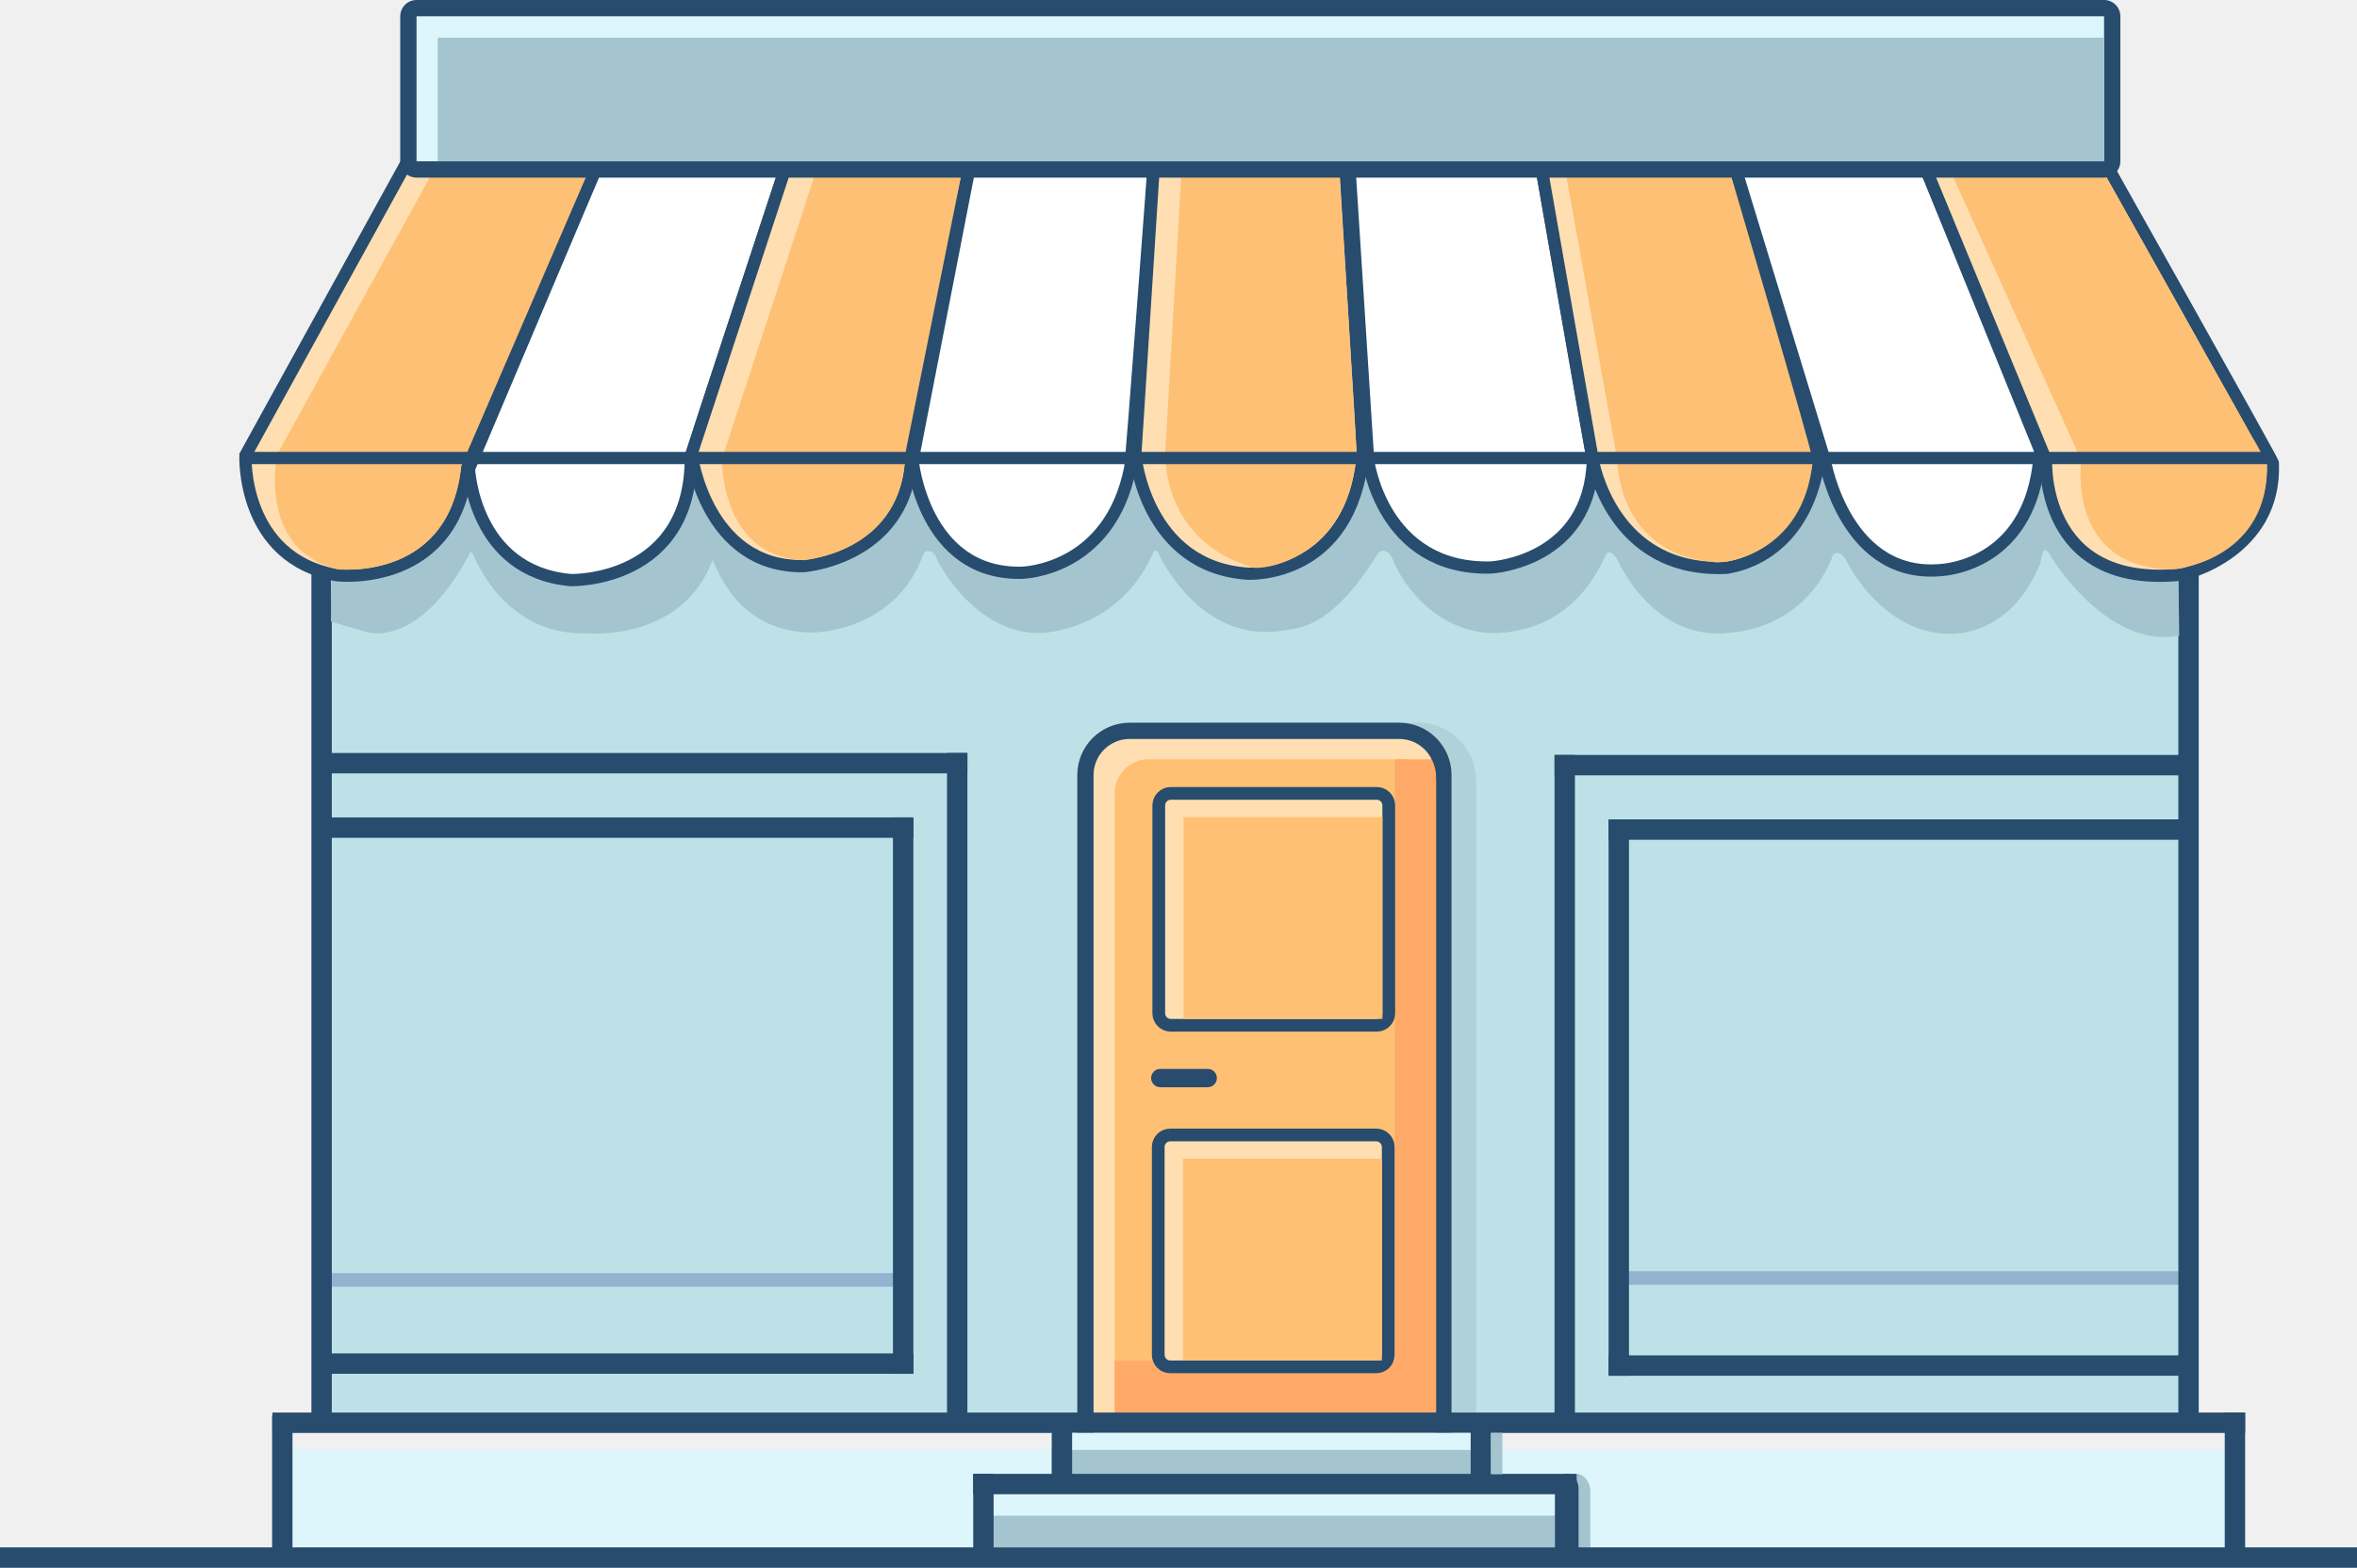
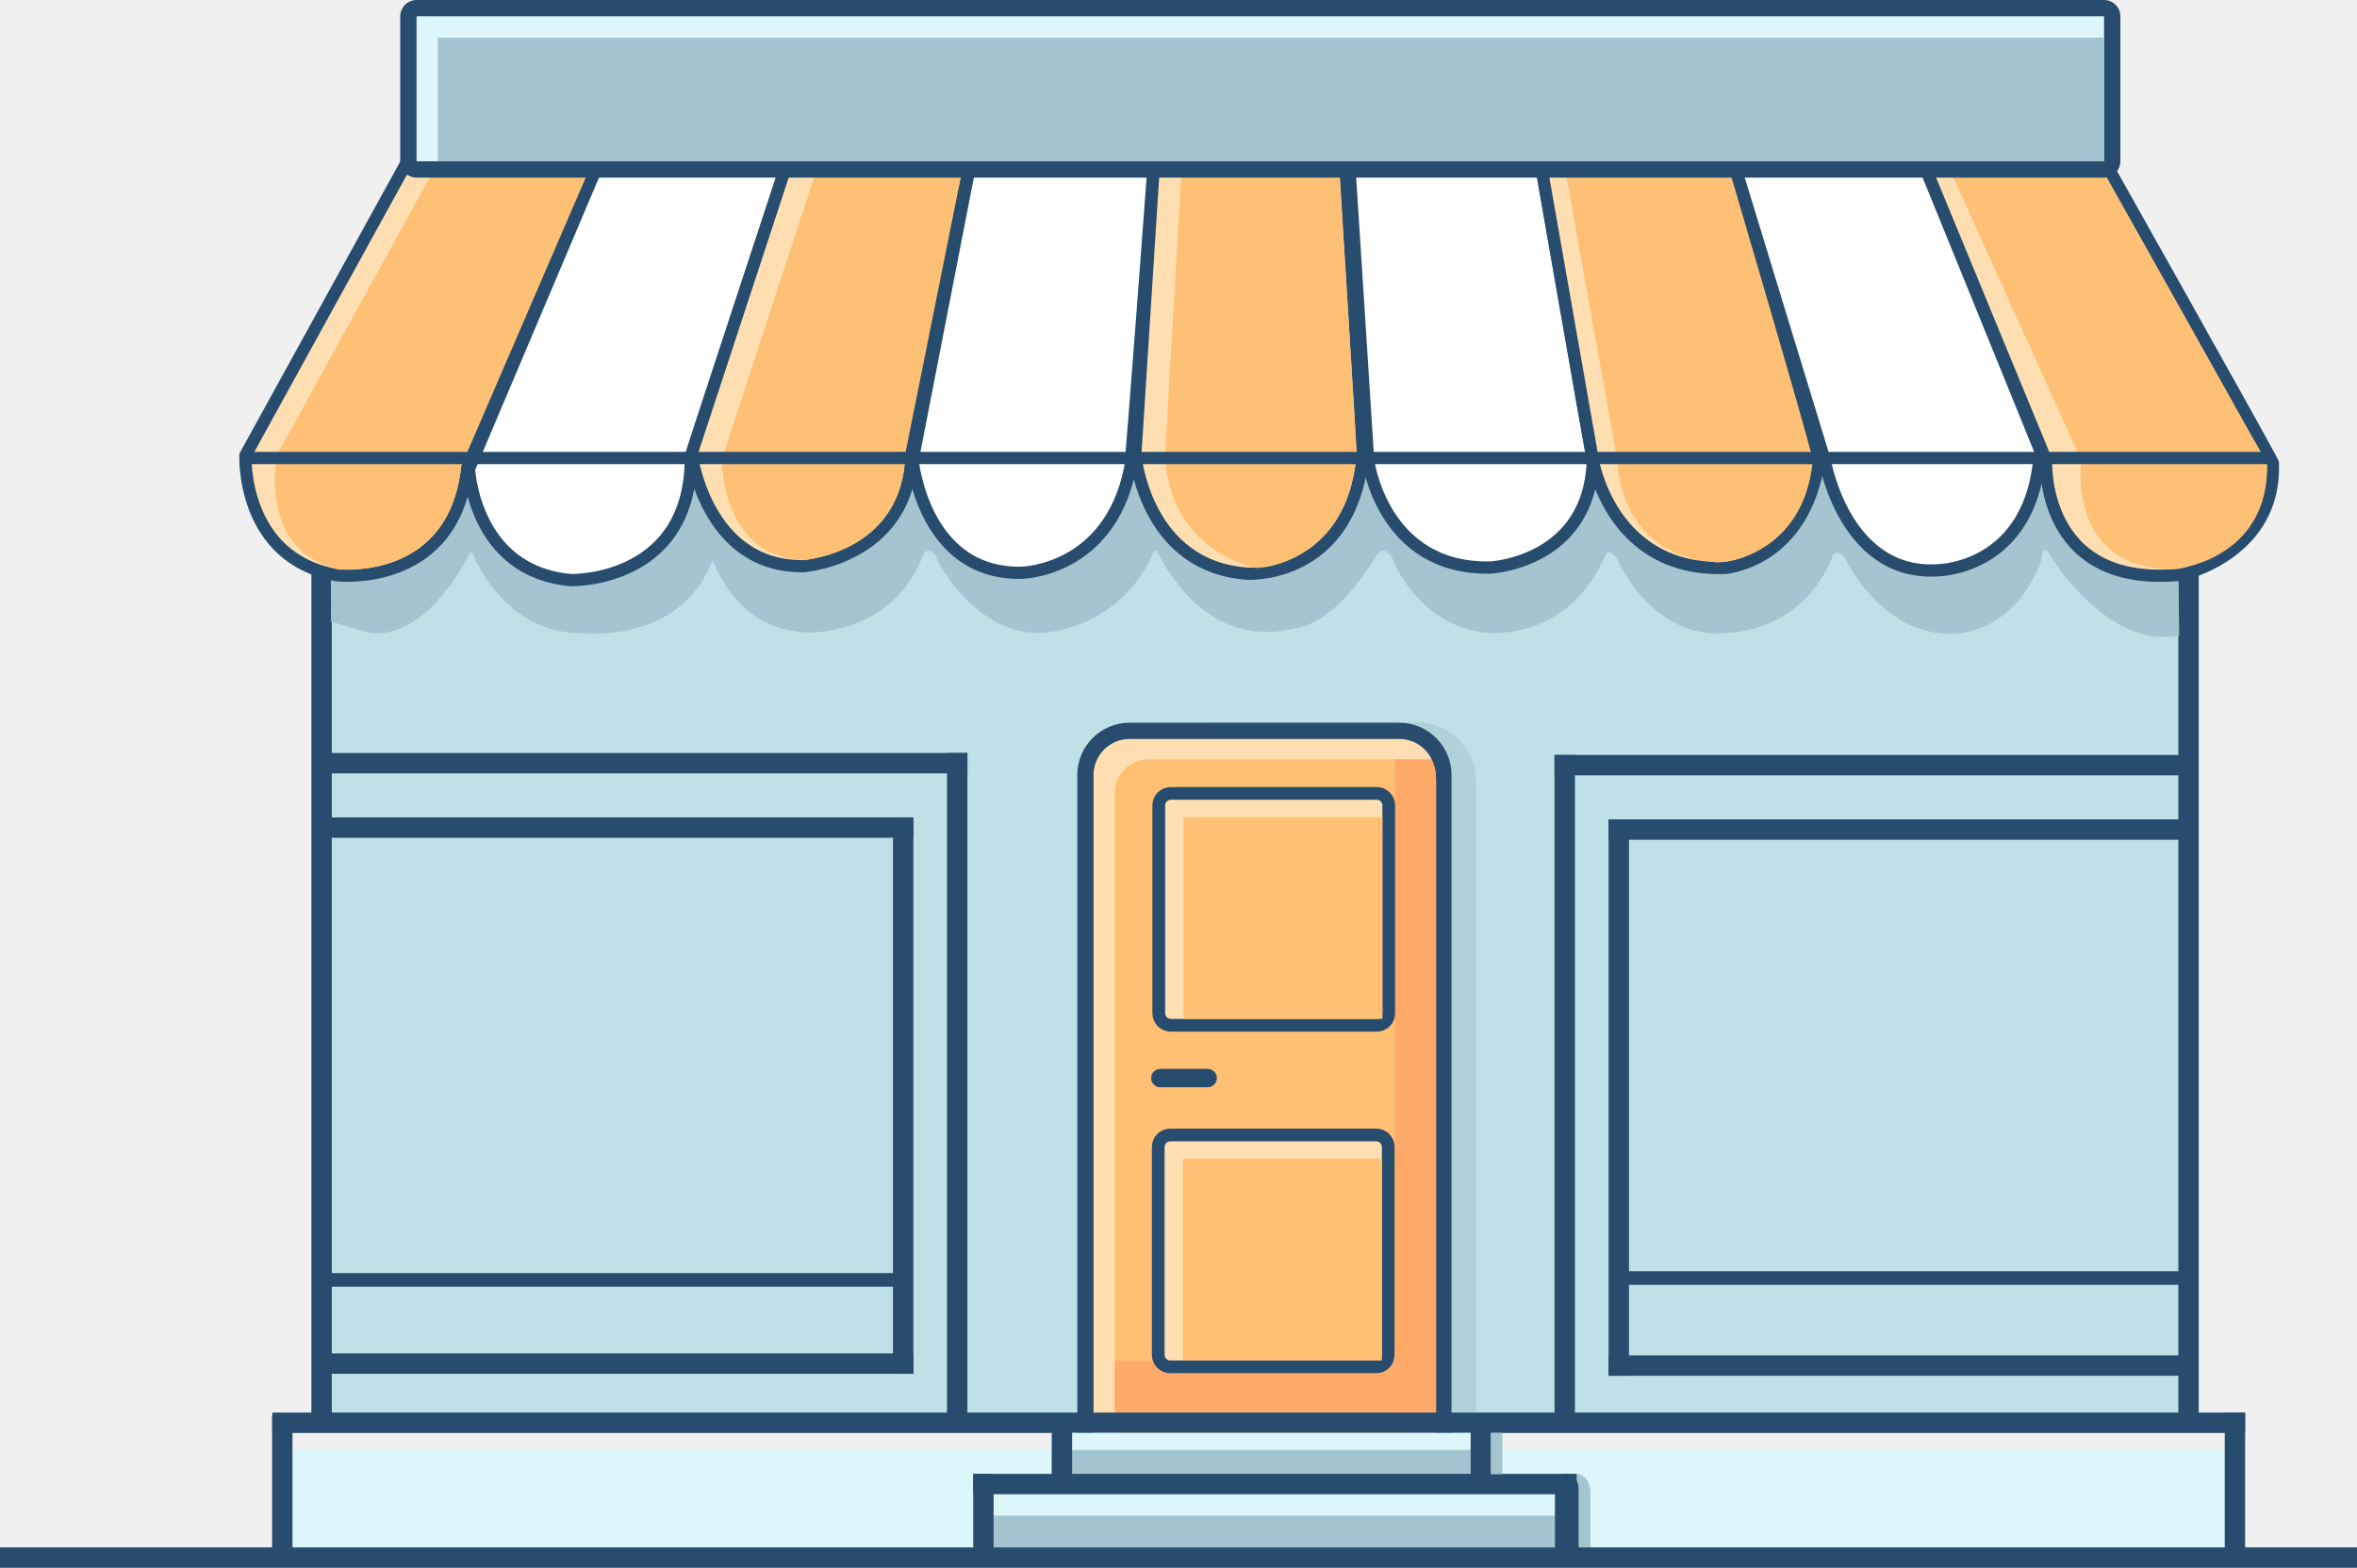
<svg xmlns="http://www.w3.org/2000/svg" viewBox="0 0 289.372 192.462" height="192.462" width="289.372" id="svg34" version="1.1">
  <defs id="defs38">
    <marker orient="auto" refY="0" refX="0" id="Arrow1Lend" style="overflow:visible">
      <path id="path2140" d="M 0,0 5,-5 -12.5,0 5,5 Z" style="fill-rule:evenodd;stroke:#000000;stroke-width:1pt" transform="matrix(-0.8,0,0,-0.8,-10,0)" />
    </marker>
    <marker orient="auto" refY="0" refX="0" id="Arrow1Lstart" style="overflow:visible">
      <path id="path2137" d="M 0,0 5,-5 -12.5,0 5,5 Z" style="fill-rule:evenodd;stroke:#000000;stroke-width:1pt" transform="matrix(0.8,0,0,0.8,10,0)" />
    </marker>
  </defs>
  <g id="g42">
    <g id="g2713" transform="matrix(1.226757,0,0,1.226757,-313.0161,-286.7633)">
      <rect style="fill:#bde1e6;fill-opacity:1;stroke:#a4c5cf;stroke-width:0.225;stroke-miterlimit:4;stroke-dasharray:none;stroke-opacity:1;paint-order:stroke markers fill" id="rect1434" width="187.369" height="101.614" x="286.732" y="274.831" />
      <rect style="fill:#ddf6fc;fill-opacity:1;stroke:#274c6e;stroke-width:0;stroke-linecap:round;stroke-linejoin:round;stroke-miterlimit:4;stroke-dasharray:none;stroke-opacity:1;paint-order:stroke fill markers" id="rect978-0-8" width="193.943" height="9.824" x="283.862" y="378.786" />
      <rect ry="5.869" y="306.062" x="370.17" height="75.216" width="32.72" id="rect1922-5" style="opacity:0.557;fill:#a4c5cf;fill-opacity:1;stroke:#274c6e;stroke-width:0;stroke-miterlimit:4;stroke-dasharray:none;stroke-opacity:1;paint-order:stroke markers fill" />
      <rect style="fill:#ffdfb1;fill-opacity:1;stroke:#274c6e;stroke-width:3.253;stroke-miterlimit:4;stroke-dasharray:none;stroke-opacity:1;paint-order:stroke markers fill" id="rect1922" width="34.199" height="72.87" x="364.598" y="307.705" ry="3.611" />
      <rect ry="3.395" y="309.733" x="366.709" height="68.513" width="32.15" id="rect1922-6" style="fill:#ffc073;fill-opacity:1;stroke:#274c6e;stroke-width:0;stroke-miterlimit:4;stroke-dasharray:none;stroke-opacity:1;paint-order:stroke markers fill" />
      <g id="g2111" transform="matrix(0.2039891,0,0,0.2039891,894.1017,235.9347)">
        <rect ry="0" y="361.816" x="-2447.908" height="338.749" width="20.256" id="rect1922-6-4" style="fill:#ffaa69;fill-opacity:1;stroke:#274c6e;stroke-width:0;stroke-miterlimit:4;stroke-dasharray:none;stroke-opacity:1;paint-order:stroke markers fill" />
        <rect transform="rotate(90)" style="fill:#ffaa69;fill-opacity:1;stroke:#274c6e;stroke-width:0;stroke-miterlimit:4;stroke-dasharray:none;stroke-opacity:1;paint-order:stroke markers fill" id="rect1922-6-4-1" width="25.37" height="155.608" x="656.915" y="2429.787" ry="0" />
      </g>
      <rect style="fill:#274c6e;fill-opacity:1;stroke:none;stroke-width:0.56;stroke-miterlimit:4;stroke-dasharray:none;stroke-opacity:1;paint-order:stroke markers fill" id="rect883-2-7-5-4-8-9-3-1-3-4-9" width="2.04" height="197.426" x="375.112" y="-479.845" ry="1.043" rx="0" transform="rotate(90)" />
      <rect transform="scale(-1)" rx="0" ry="0.846" y="-389.828" x="-479.845" height="14.717" width="2.04" id="rect883-2-7-5-4-8-9-3-1-3-4-7-6" style="fill:#274c6e;fill-opacity:1;stroke:none;stroke-width:0.153;stroke-miterlimit:4;stroke-dasharray:none;stroke-opacity:1" />
      <rect y="377.144" x="360.374" height="9.824" width="43.954" id="rect978-0-8-1" style="fill:#ddf6fc;fill-opacity:1;stroke:#274c6e;stroke-width:0;stroke-linecap:round;stroke-linejoin:round;stroke-miterlimit:4;stroke-dasharray:none;stroke-opacity:1;paint-order:stroke fill markers" />
      <rect style="fill:#a4c5cf;fill-opacity:1;stroke:#a4c5cf;stroke-width:0;stroke-linecap:round;stroke-linejoin:round;stroke-miterlimit:4;stroke-dasharray:none;stroke-opacity:1;paint-order:stroke fill markers" id="rect978-0-8-1-4" width="43.954" height="3.658" x="360.413" y="378.849" />
      <rect style="fill:#274c6e;fill-opacity:1;stroke:none;stroke-width:0.098;stroke-miterlimit:4;stroke-dasharray:none;stroke-opacity:1" id="rect883-2-7-5-4-8-9-3-1-3-4-7-6-8" width="2.04" height="6.06" x="-404.38" y="-382.509" ry="0" rx="0" transform="scale(-1)" />
      <rect transform="scale(-1)" rx="0" ry="0" y="-382.507" x="-362.453" height="6.06" width="2.04" id="rect883-2-7-5-4-8-9-3-1-3-4-7-6-8-1" style="fill:#274c6e;fill-opacity:1;stroke:none;stroke-width:0.098;stroke-miterlimit:4;stroke-dasharray:none;stroke-opacity:1" />
      <rect transform="scale(-1)" rx="1.415" ry="1.766" y="-390.312" x="-414.317" height="9.067" width="3.528" id="rect883-2-7-5-4-8-9-3-1-3-4-7-6-8-0" style="fill:#a4c5cf;fill-opacity:1;stroke:none;stroke-width:0.158;stroke-miterlimit:4;stroke-dasharray:none;stroke-opacity:1" />
      <rect transform="rotate(90)" rx="0" ry="1.02" y="-412.946" x="381.246" height="60.391" width="2.04" id="rect883-2-7-5-4-8-9-3-1-3-4-9-7" style="fill:#274c6e;fill-opacity:1;stroke:none;stroke-width:0.31;stroke-miterlimit:4;stroke-dasharray:none;stroke-opacity:1;paint-order:stroke markers fill" />
      <rect y="385.428" x="353.099" height="3.189" width="58.883" id="rect978-0-8-1-4-0" style="fill:#a4c5cf;fill-opacity:1;stroke:#a4c5cf;stroke-width:0;stroke-linecap:round;stroke-linejoin:round;stroke-miterlimit:4;stroke-dasharray:none;stroke-opacity:1;paint-order:stroke fill markers" />
      <rect style="fill:#274c6e;fill-opacity:1;stroke:none;stroke-width:0.121;stroke-miterlimit:4;stroke-dasharray:none;stroke-opacity:1" id="rect883-2-7-5-4-8-9-3-1-3-4-7-6-8-0-2" width="2.04" height="9.193" x="-354.595" y="-390.439" ry="1.547" rx="0" transform="scale(-1)" />
      <rect transform="scale(-1)" rx="0" ry="0" y="-381.278" x="-405.513" height="4.133" width="1.145" id="rect883-2-7-5-4-8-9-3-1-3-4-7-6-8-16" style="fill:#a4c5cf;fill-opacity:1;stroke:none;stroke-width:0.061;stroke-miterlimit:4;stroke-dasharray:none;stroke-opacity:1" />
      <rect style="fill:#274c6e;fill-opacity:1;stroke:none;stroke-width:0.128;stroke-miterlimit:4;stroke-dasharray:none;stroke-opacity:1" id="rect883-2-7-5-4-8-9-3-1-3-4-7-6-8-0-7" width="2.364" height="8.943" x="-413.138" y="-390.197" ry="1.488" rx="1.182" transform="scale(-1)" />
-       <rect transform="rotate(-90)" style="fill:#93b3d1;fill-opacity:1;stroke:none;stroke-width:0.137;stroke-miterlimit:4;stroke-dasharray:none;stroke-opacity:1" id="rect883-2-7-5-4-8-9-3-2-5-6-3" width="1.36" height="57.295" x="-362.518" y="288.241" ry="0" rx="0" />
+       <rect transform="rotate(-90)" style="fill:#274c6e;fill-opacity:1;stroke:none;stroke-width:0.137;stroke-miterlimit:4;stroke-dasharray:none;stroke-opacity:1" id="rect883-2-7-5-4-8-9-3-2-5-6-3" width="1.36" height="57.295" x="-362.518" y="288.241" ry="0" rx="0" />
      <rect rx="0" ry="0" y="277.226" x="286.324" height="98.782" width="2.04" id="rect883-2-7-5-4-8-9-3-2" style="fill:#274c6e;fill-opacity:1;stroke:none;stroke-width:0.396;stroke-miterlimit:4;stroke-dasharray:none;stroke-opacity:1" />
-       <rect rx="0" ry="0" y="416.924" x="-362.329" height="57.295" width="1.36" id="rect883-2-7-5-4-8-9-3-2-5-6" style="fill:#93b3d1;fill-opacity:1;stroke:none;stroke-width:0.137;stroke-miterlimit:4;stroke-dasharray:none;stroke-opacity:1" transform="rotate(-90)" />
+       <rect rx="0" ry="0" y="416.924" x="-362.329" height="57.295" width="1.36" id="rect883-2-7-5-4-8-9-3-2-5-6" style="fill:#274c6e;fill-opacity:1;stroke:none;stroke-width:0.137;stroke-miterlimit:4;stroke-dasharray:none;stroke-opacity:1" transform="rotate(-90)" />
      <rect style="fill:#274c6e;fill-opacity:1;stroke:none;stroke-width:0.402;stroke-miterlimit:4;stroke-dasharray:none;stroke-opacity:1" id="rect883-2-7-5-4-8-9-3-2-5" width="2.04" height="102.003" x="473.163" y="274.772" ry="0" rx="0" />
      <rect rx="0" ry="1.02" y="315.753" x="416.142" height="55.676" width="2.04" id="rect883-2-7-5-4-8-9-3-2-5-68" style="fill:#274c6e;fill-opacity:1;stroke:none;stroke-width:0.297;stroke-miterlimit:4;stroke-dasharray:none;stroke-opacity:1" />
      <rect style="fill:#274c6e;fill-opacity:1;stroke:none;stroke-width:0.327;stroke-miterlimit:4;stroke-dasharray:none;stroke-opacity:1" id="rect883-2-7-5-4-8-9-3-2-5-68-3" width="2.04" height="67.271" x="410.733" y="309.306" ry="1.232" rx="0" />
      <rect rx="0" ry="1.177" y="-474.96" x="309.306" height="64.227" width="2.04" id="rect883-2-7-5-4-8-9-3-2-5-68-3-4" style="fill:#274c6e;fill-opacity:1;stroke:none;stroke-width:0.319;stroke-miterlimit:4;stroke-dasharray:none;stroke-opacity:1" transform="rotate(90)" />
      <rect transform="rotate(90)" style="fill:#274c6e;fill-opacity:1;stroke:none;stroke-width:0.305;stroke-miterlimit:4;stroke-dasharray:none;stroke-opacity:1" id="rect883-2-7-5-4-8-9-3-2-5-68-3-4-4" width="2.04" height="58.53" x="315.753" y="-474.671" ry="1.072" rx="0" />
      <rect rx="0" ry="1.072" y="-474.671" x="369.389" height="58.53" width="2.04" id="rect883-2-7-5-4-8-9-3-2-5-68-3-4-4-0" style="fill:#274c6e;fill-opacity:1;stroke:none;stroke-width:0.305;stroke-miterlimit:4;stroke-dasharray:none;stroke-opacity:1" transform="rotate(90)" />
      <rect style="fill:#274c6e;fill-opacity:1;stroke:none;stroke-width:0.297;stroke-miterlimit:4;stroke-dasharray:none;stroke-opacity:1" id="rect883-2-7-5-4-8-9-3-2-5-68-7" width="2.04" height="55.676" x="-346.564" y="315.556" ry="1.02" rx="0" transform="scale(-1,1)" />
      <rect rx="0" ry="1.234" y="309.109" x="-351.973" height="67.364" width="2.04" id="rect883-2-7-5-4-8-9-3-2-5-68-3-7" style="fill:#274c6e;fill-opacity:1;stroke:none;stroke-width:0.327;stroke-miterlimit:4;stroke-dasharray:none;stroke-opacity:1" transform="scale(-1,1)" />
      <rect transform="matrix(0,1,1,0,0,0)" style="fill:#274c6e;fill-opacity:1;stroke:none;stroke-width:0.321;stroke-miterlimit:4;stroke-dasharray:none;stroke-opacity:1" id="rect883-2-7-5-4-8-9-3-2-5-68-3-4-3" width="2.04" height="65.024" x="309.109" y="286.949" ry="1.191" rx="0" />
      <rect rx="0" ry="1.082" y="287.476" x="315.556" height="59.088" width="2.04" id="rect883-2-7-5-4-8-9-3-2-5-68-3-4-4-4" style="fill:#274c6e;fill-opacity:1;stroke:none;stroke-width:0.306;stroke-miterlimit:4;stroke-dasharray:none;stroke-opacity:1" transform="matrix(0,1,1,0,0,0)" />
      <rect transform="matrix(0,1,1,0,0,0)" style="fill:#274c6e;fill-opacity:1;stroke:none;stroke-width:0.307;stroke-miterlimit:4;stroke-dasharray:none;stroke-opacity:1" id="rect883-2-7-5-4-8-9-3-2-5-68-3-4-4-0-3" width="2.04" height="59.344" x="369.192" y="287.221" ry="1.087" rx="0" />
      <rect transform="rotate(90)" rx="0" ry="0.991" y="-491.041" x="388.604" height="235.884" width="2.04" id="rect883-2-7-5-4-8-9-3-1-3-5" style="fill:#274c6e;fill-opacity:1;stroke:none;stroke-width:0.612;stroke-miterlimit:4;stroke-dasharray:none;stroke-opacity:1" />
      <rect style="fill:#274c6e;fill-opacity:1;stroke:none;stroke-width:0.153;stroke-miterlimit:4;stroke-dasharray:none;stroke-opacity:1" id="rect883-2-7-5-4-8-9-3-1-3-4-7-6-5" width="2.04" height="14.717" x="-284.429" y="-390.125" ry="0.846" rx="0" transform="scale(-1)" />
      <path style="fill:#274c6e;fill-opacity:1;stroke:#000000;stroke-width:0;stroke-linecap:butt;stroke-linejoin:miter;stroke-miterlimit:4;stroke-dasharray:none;stroke-opacity:1" d="m 398.411,309.699 c 0,0 0.513,0.857 0.478,2.024 0.459,-0.038 0.663,-1.294 0.669,-1.339 0.006,-0.044 0.131,-0.446 -0.032,-0.535 -0.163,-0.089 -0.427,-0.182 -0.488,-0.21 -0.061,-0.029 -0.615,0.067 -0.628,0.061 z" id="path2025" />
      <g id="g2063" transform="matrix(0.2123103,0,0,0.2123103,893.1647,460.9903)">
        <rect style="opacity:1;fill:#ffdfb1;fill-opacity:1;stroke:#274c6e;stroke-width:12;stroke-miterlimit:4;stroke-dasharray:none;stroke-opacity:1;paint-order:stroke markers fill" id="rect1922-7" width="102.414" height="103.297" x="-2455.852" y="-693.333" ry="2.665" />
        <rect ry="0" y="-685.148" x="-2447.207" height="95.107" width="93.782" id="rect1922-7-2" style="opacity:1;fill:#ffc073;fill-opacity:1;stroke:#274c6e;stroke-width:0;stroke-miterlimit:4;stroke-dasharray:none;stroke-opacity:1;paint-order:stroke markers fill" />
      </g>
      <g transform="matrix(0.2123103,0,0,0.2123103,893.1107,495.1723)" id="g2063-9">
        <rect ry="2.665" y="-693.333" x="-2455.852" height="103.297" width="102.414" id="rect1922-7-27" style="opacity:1;fill:#ffdfb1;fill-opacity:1;stroke:#274c6e;stroke-width:12;stroke-miterlimit:4;stroke-dasharray:none;stroke-opacity:1;paint-order:stroke markers fill" />
        <rect style="opacity:1;fill:#ffc073;fill-opacity:1;stroke:#274c6e;stroke-width:0;stroke-miterlimit:4;stroke-dasharray:none;stroke-opacity:1;paint-order:stroke markers fill" id="rect1922-7-2-3" width="93.782" height="95.107" x="-2447.207" y="-685.148" ry="0" />
      </g>
      <rect style="fill:#274c6e;fill-opacity:1;stroke:#274c6e;stroke-width:0;stroke-miterlimit:4;stroke-dasharray:none;stroke-opacity:1;paint-order:stroke markers fill" id="rect2115" width="6.58" height="1.836" x="370.36" y="340.722" ry="0.918" />
      <path style="opacity:1;fill:#a4c5cf;fill-opacity:1;stroke:#000000;stroke-width:0;stroke-linecap:butt;stroke-linejoin:miter;stroke-miterlimit:4;stroke-dasharray:none;stroke-opacity:1" d="m 291.493,296.907 c 0,0 5.38,2.301 10.757,-7.907 -0.312,0.156 -0.046,-0.173 0.227,0.177 0.136,0.312 3.177,8.228 11.36,7.955 0.429,0.039 9.746,0.797 12.707,-7.541 -0.195,0.078 -0.532,-0.76 -0.143,0.019 0.662,1.481 2.71,7.21 9.723,7.444 0.779,0.039 8.767,-0.156 11.494,-7.987 0.39,-0.312 0.818,-0.195 1.169,0.273 0.117,0.701 4.443,8.714 11.551,7.667 0.276,-0.11 6.888,-0.661 10.139,-7.714 0.165,-0.441 0.276,-0.606 0.551,-0.275 0.22,0.386 4.188,9.257 12.673,7.824 0.937,-0.275 4.408,0.276 9.257,-7.549 0.165,-0.331 0.937,-0.937 1.598,0.441 0.386,1.267 3.637,7.384 10.304,7.384 0.937,-0.11 7.549,0.055 11.02,-7.88 0.11,-0.276 0.496,-0.441 1.102,0.441 0.331,0.716 3.857,8.376 11.461,7.384 1.047,-0.11 7.163,-0.661 10.029,-7.384 0.055,-0.771 0.882,-0.771 1.378,0 0.331,0.771 4.243,8.265 11.571,7.439 1.763,-0.276 5.522,-1.275 7.892,-6.895 0.276,-0.771 0.176,-2.053 0.947,-1.061 0.165,0.441 5.882,9.626 12.99,8.194 0,-0.827 -0.086,-5.431 -0.086,-5.431 l -0.033,-11.557 c 0,0 -5.391,0.363 -7.884,-0.338 -2.494,-0.701 -171.164,-4.52 -171.164,-4.52 0,0 -7.467,7.083 -6.585,6.642 0.882,-0.441 0.783,13.81 0.783,13.81" id="path2473" />
      <g id="shadow" transform="matrix(0.2039891,0,0,0.2039891,893.9693,252.1591)">
        <path id="path2117-3-3" d="m -2834.432,-18.594 -67.078,158.346 c 0,0 2.233,50.319 49.823,54.6 1.43,0.117 59.492,0.816 59.01,-60.805 0.01,-0.401 49.959,-152.164 49.959,-152.164" style="fill:#ffffff;fill-opacity:1;stroke:#274c6e;stroke-width:6;stroke-linecap:butt;stroke-linejoin:miter;stroke-miterlimit:4;stroke-dasharray:none;stroke-opacity:1" />
        <path style="fill:#ffdfb1;fill-opacity:1;stroke:#274c6e;stroke-width:6;stroke-linecap:butt;stroke-linejoin:miter;stroke-miterlimit:4;stroke-dasharray:none;stroke-opacity:1" d="m -2929.682,-14.844 -81.5,148 c 0,0 -2.239,50.319 44.784,58.804 1.414,0.243 59.185,6.089 64.17,-55.331 0.044,-0.398 67.796,-155.223 67.796,-155.223" id="path2117-59" />
        <path id="path2117-9-8" d="m -2918.653,-7.066 -77.031,139.955 c 0,0 -9.904,47.112 30.36,56.298 3.465,0.044 54.372,4.221 60.054,-50.823 l 64.738,-150.05" style="fill:#fec075;fill-opacity:1;stroke:#274c6e;stroke-width:0;stroke-linecap:butt;stroke-linejoin:miter;stroke-miterlimit:4;stroke-dasharray:none;stroke-opacity:1" />
        <g id="g2153-3-2" transform="rotate(-10.87063,5244.803,-2751.123)" style="opacity:1">
          <g id="g2193-5">
            <path id="path2117-5-0" d="m -3114.716,-1574.033 -77.251,139.042 c 0,0 -3.564,55.895 43.458,64.38 1.414,0.243 59.185,6.089 64.17,-55.331 0.044,-0.398 56.363,-130.014 56.363,-130.014" style="fill:#ffdfb1;fill-opacity:1;stroke:#274c6e;stroke-width:6;stroke-linecap:butt;stroke-linejoin:miter;stroke-miterlimit:4;stroke-dasharray:none;stroke-opacity:1" />
            <path style="fill:#fec075;fill-opacity:1;stroke:#274c6e;stroke-width:0;stroke-linecap:butt;stroke-linejoin:miter;stroke-miterlimit:4;stroke-dasharray:none;stroke-opacity:1" d="m -3105.299,-1560.606 -72.497,130.924 c 0,0 -9.904,47.112 30.36,56.298 3.465,0.044 48.388,4.226 58.454,-41.83 l 53.926,-131.904" id="path2117-9-6-0" />
          </g>
        </g>
        <path style="fill:#ffffff;fill-opacity:1;stroke:#274c6e;stroke-width:6;stroke-linecap:butt;stroke-linejoin:miter;stroke-miterlimit:4;stroke-dasharray:none;stroke-opacity:1" d="m -2654.126,-17.222 -29.75,152.792 c 0,0 5.25,55.958 53.25,55.208 1.5,0 43.42,-1.292 53.496,-51.32 0.707,-2.828 12.004,-154.93 12.004,-154.93" id="path2216-3" />
        <path style="fill:#ffdfb1;fill-opacity:1;stroke:#274c6e;stroke-width:6;stroke-linecap:butt;stroke-linejoin:miter;stroke-miterlimit:4;stroke-dasharray:none;stroke-opacity:1" d="m -2565.126,-15.472 -9.5,148.5 c 0,0 4.89,55.036 55.448,58.218 1.591,0 50.205,1.651 56.215,-58.218 0,-0.649 -8.913,-147 -8.913,-147" id="path2233-7" />
        <path style="fill:#fec075;fill-opacity:1;stroke:#000000;stroke-width:0;stroke-linecap:butt;stroke-linejoin:miter;stroke-miterlimit:4;stroke-dasharray:none;stroke-opacity:1" d="m -2551.885,-7.207 -8,138 c 0,0 -3.177,44 43.371,57.51 9.127,0.987 48.129,-8.01 50.379,-57.26 -0.25,-10.25 -8.5,-137.5 -8.5,-137.5 z" id="path2252-6" />
        <path style="fill:#ffffff;stroke:#274c6e;stroke-width:6;stroke-linecap:butt;stroke-linejoin:miter;stroke-miterlimit:4;stroke-dasharray:none;stroke-opacity:1" d="m -2469.98,-14.478 9.591,150.048 c 0,0 6.803,53.631 59.803,52.631 2,0 48.947,-3.381 50.447,-52.631 -0.75,-2.75 -26.75,-152.25 -26.75,-152.25" id="path2271-1" />
        <path style="fill:#ffdfb1;fill-opacity:1;stroke:#274c6e;stroke-width:6;stroke-linecap:butt;stroke-linejoin:miter;stroke-miterlimit:4;stroke-dasharray:none;stroke-opacity:1" d="m -2376.889,-16.68 26.75,152.25 c 0,0 9,55.5 65.75,52.75 1.75,-0.5 37.75,-4 45.25,-52.75 -1.25,-2.75 -45,-156.25 -45,-156.25" id="path2273-9" />
        <path style="fill:#fec075;fill-opacity:1;stroke:#274c6e;stroke-width:0;stroke-linecap:butt;stroke-linejoin:miter;stroke-miterlimit:4;stroke-dasharray:none;stroke-opacity:1" d="m -2364.389,-10.742 26.25,146.313 v 0 c 0,0 -0.299,45.734 46.95,49.859 3.015,1.554 44.581,-2.358 48.956,-49.859 -0.625,-5.75 -42.094,-146.313 -42.094,-146.313 z" id="path2275-8" />
        <path style="fill:#ffffff;fill-opacity:1;stroke:#274c6e;stroke-width:6;stroke-linecap:butt;stroke-linejoin:miter;stroke-miterlimit:4;stroke-dasharray:none;stroke-opacity:1" d="m -2284.139,-20.68 47.75,156.25 c 0,0 10.25,60.75 60.25,53.5 6,-1 40.25,-6.75 45,-53.5 -0.75,-3 1,-3.5 1,-3.5 l -62,-152.5" id="path2277-5" />
        <path style="fill:#ffdfb1;fill-opacity:1;stroke:#274c6e;stroke-width:6;stroke-linecap:butt;stroke-linejoin:miter;stroke-miterlimit:4;stroke-dasharray:none;stroke-opacity:1" d="m -2192.139,-20.43 64.356,156 c 0,0 -3.235,62.409 65,56.25 3.879,-0.077 48,-11.625 46.25,-54.875 0,-1.25 -87.5,-156.75 -87.5,-156.75" id="path2279-9" />
        <path style="fill:#fec075;fill-opacity:1;stroke:#000000;stroke-width:0;stroke-linecap:butt;stroke-linejoin:miter;stroke-miterlimit:4;stroke-dasharray:none;stroke-opacity:1" d="m -2177.632,-12.811 67.078,148.381 c 0,0 -7.53,52.614 44.134,53.49 8.657,-0.25 47.864,-8.227 47.058,-51.399 -4.5,-9.25 -6.567,-12.216 -6.567,-12.216 l -77.953,-139.006 z" id="path2281-1" />
      </g>
      <g id="g2373" transform="matrix(0.2039891,0,0,0.2039891,894.1017,235.9347)">
        <rect y="-2.675" x="-2927.892" height="71.131" width="827.904" id="rect978" style="fill:#ddf6fc;fill-opacity:1;stroke:#274c6e;stroke-width:16;stroke-linecap:round;stroke-linejoin:round;stroke-miterlimit:4;stroke-dasharray:none;stroke-opacity:1;paint-order:stroke fill markers" />
        <rect y="7.793" x="-2917.496" height="60.646" width="817.615" id="rect1250" style="fill:#a4c5cf;fill-opacity:1;stroke:#ddf6fc;stroke-width:0;stroke-linecap:round;stroke-linejoin:round;stroke-miterlimit:4;stroke-dasharray:none;stroke-opacity:1;paint-order:stroke fill markers" />
      </g>
      <rect style="fill:#274c6e;fill-opacity:1;stroke:#274c6e;stroke-width:0;stroke-miterlimit:4;stroke-dasharray:none;stroke-opacity:1;paint-order:stroke markers fill" id="rect2379" width="203.187" height="1.224" x="279.213" y="278.979" />
      <rect style="opacity:0.611;fill:#ffffff;fill-opacity:1;stroke:#a4c5cf;stroke-width:0.1;stroke-linecap:round;stroke-miterlimit:4;stroke-dasharray:none;stroke-opacity:0.96;paint-order:stroke markers fill" id="rect2469-8-1" width="516.854" height="14.436" x="-739.515" y="434.054" transform="matrix(0.9999941,0.0034268,-0.02442009,0.9997018,0,0)" />
    </g>
  </g>
</svg>
